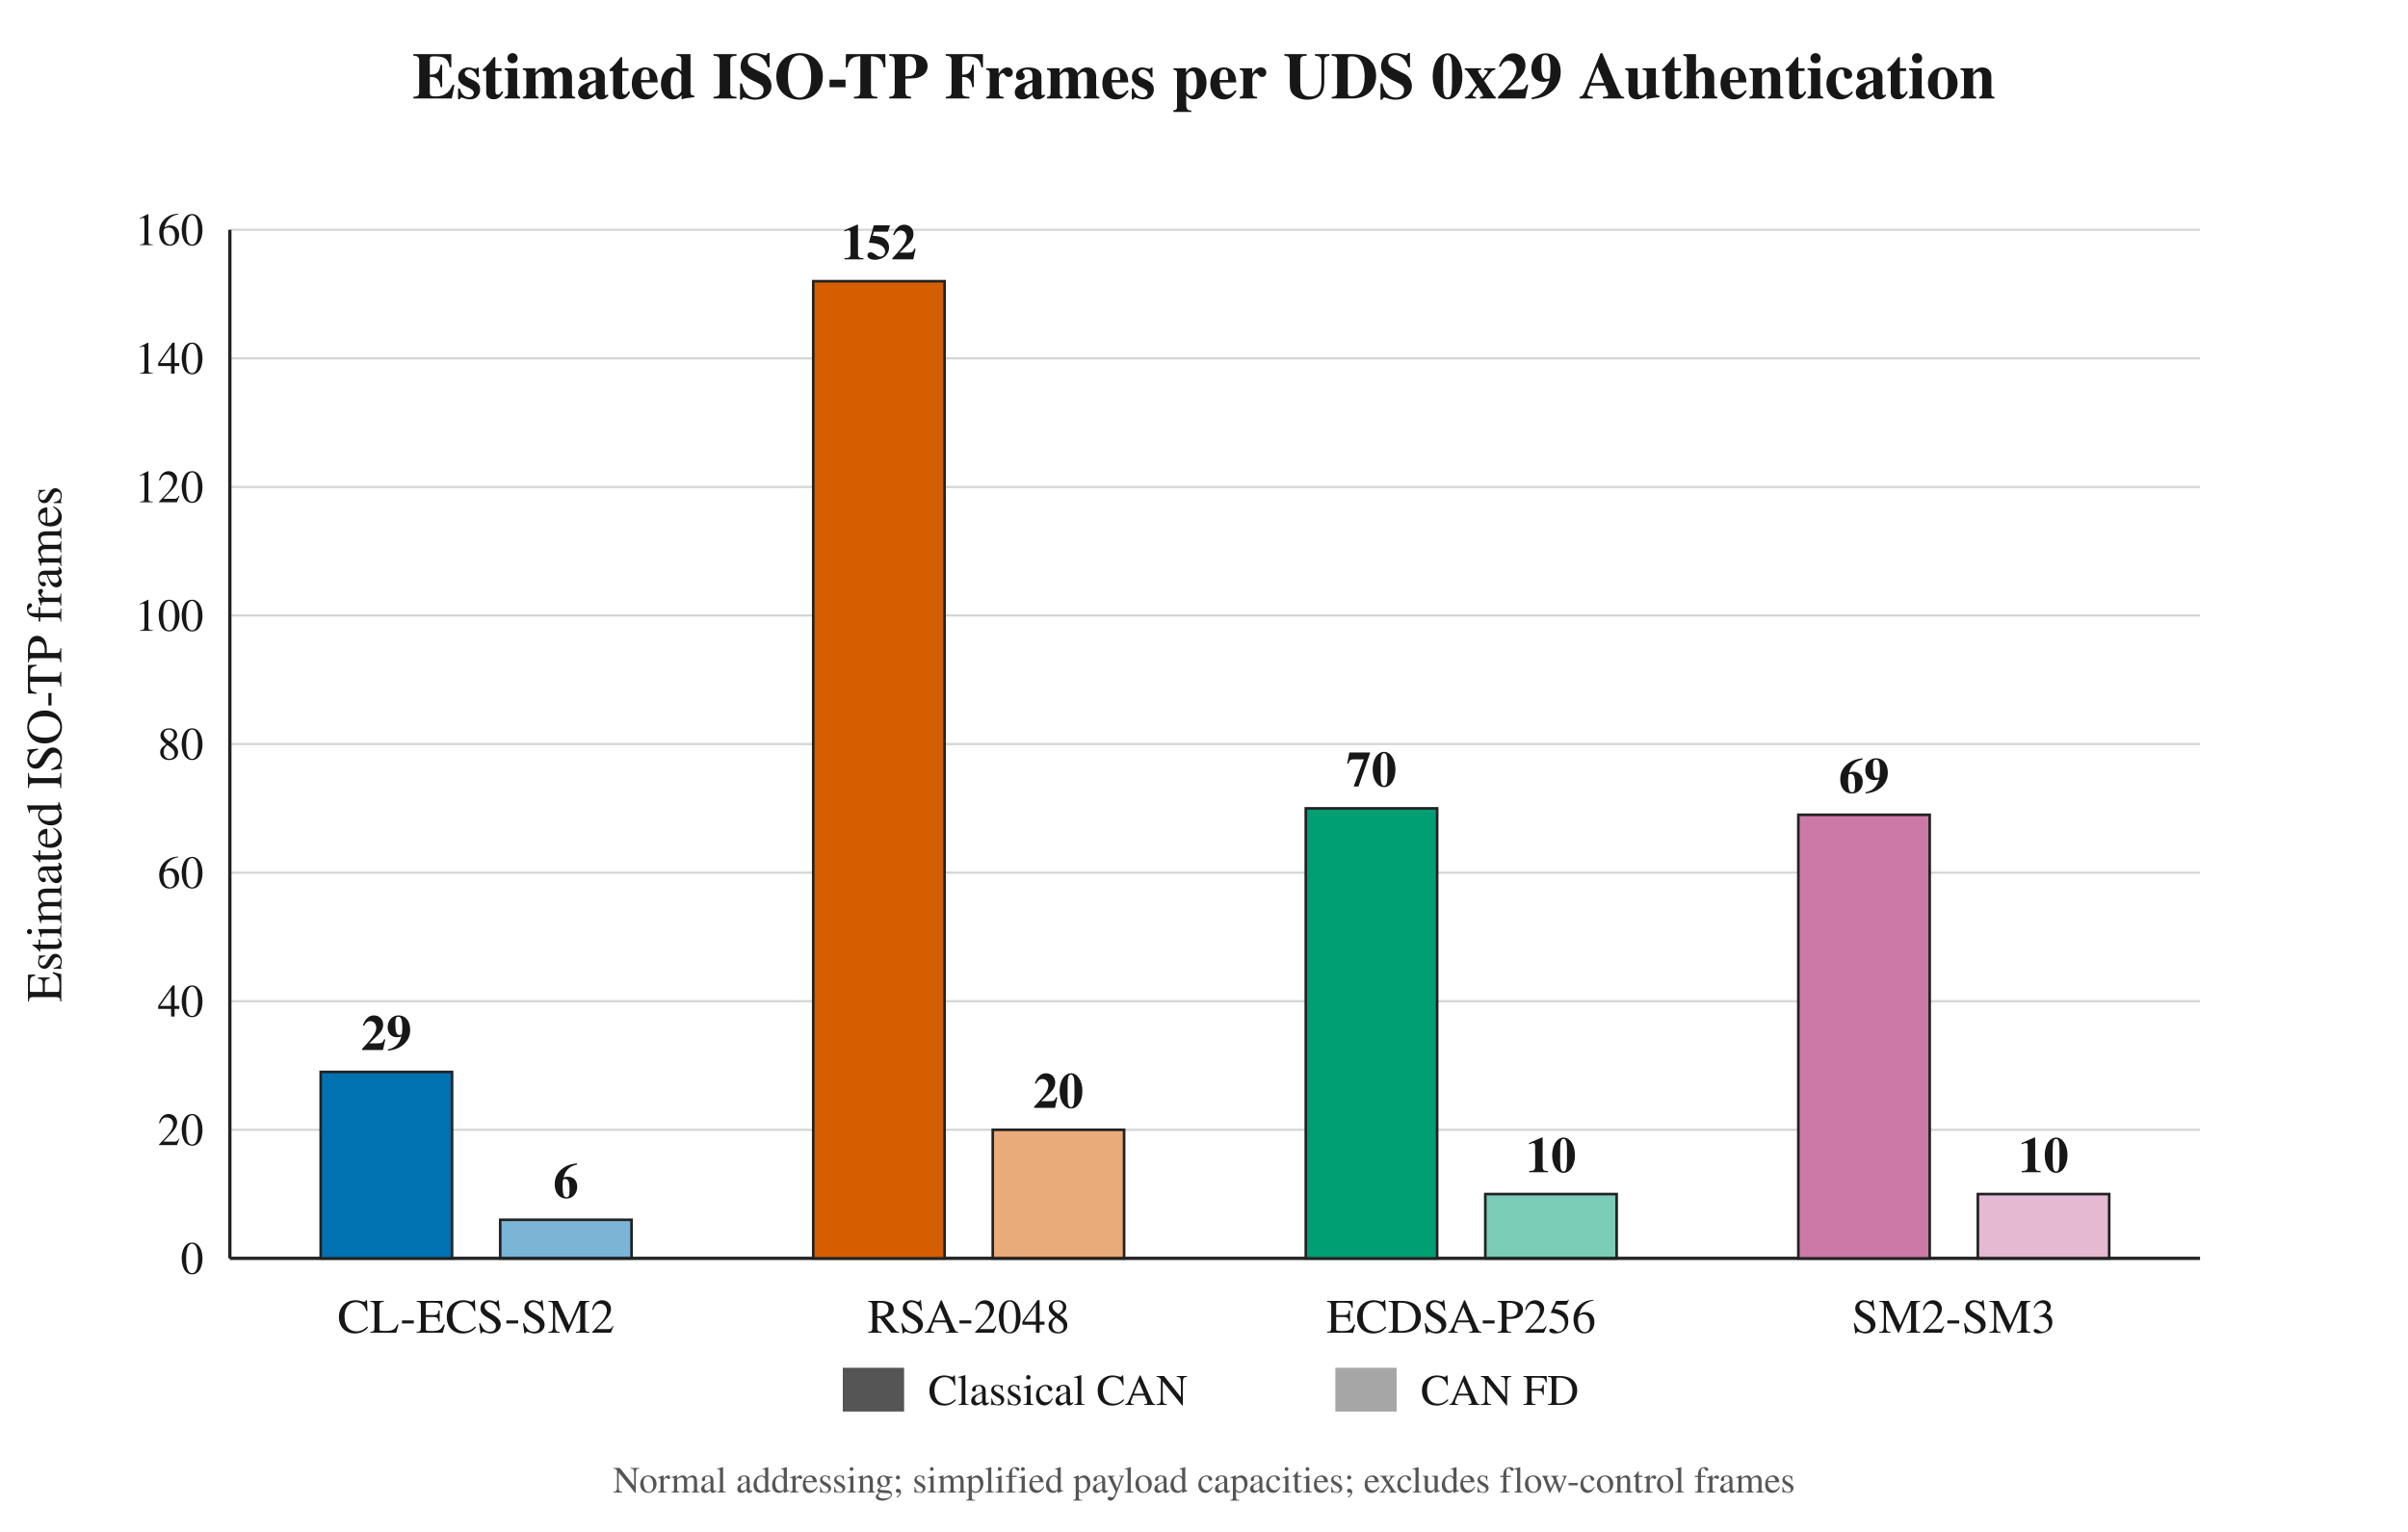
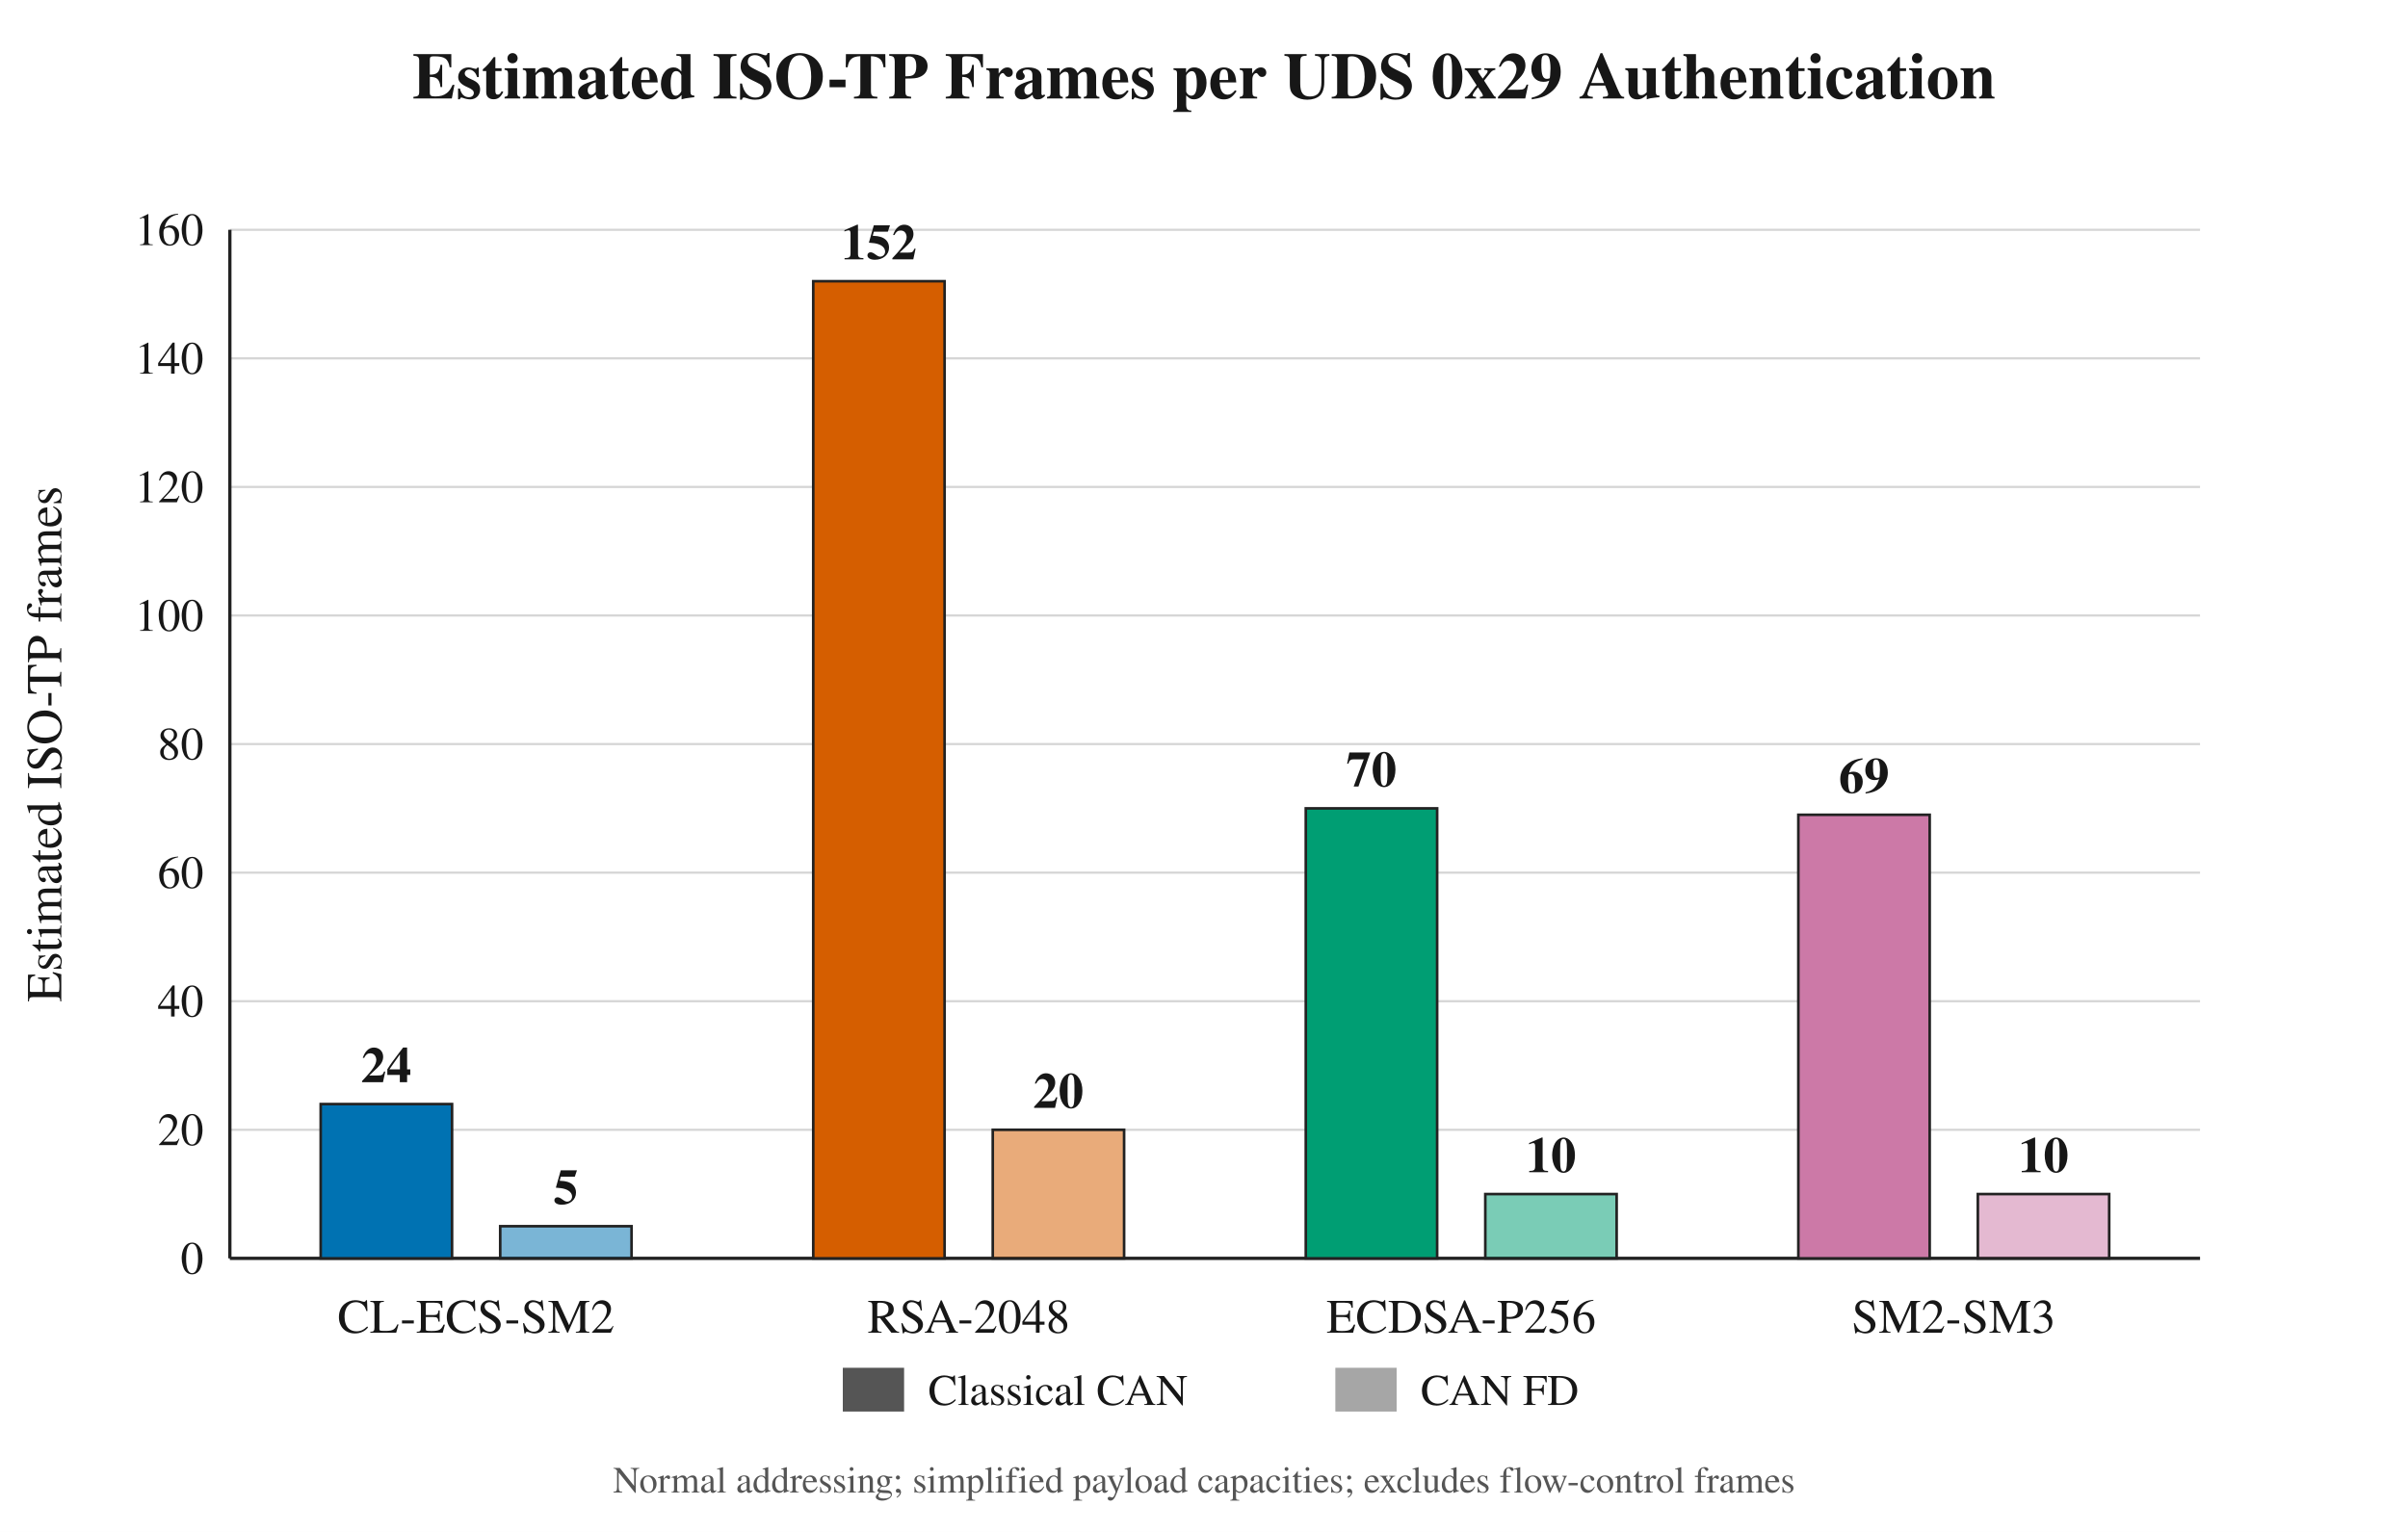
<svg xmlns="http://www.w3.org/2000/svg" width="1100" height="700" viewBox="0 0 1100 700" role="img">
  <defs>
    <pattern id="diag" width="8" height="8" patternUnits="userSpaceOnUse" patternTransform="rotate(45)">
      <line x1="0" y1="0" x2="0" y2="8" stroke="#111" stroke-width="1.4" opacity=".42" />
    </pattern>
    <pattern id="cross" width="9" height="9" patternUnits="userSpaceOnUse">
      <path d="M0 0L9 9M9 0L0 9" stroke="#111" stroke-width="1" opacity=".32" />
    </pattern>
    <pattern id="dots" width="8" height="8" patternUnits="userSpaceOnUse">
      <circle cx="2" cy="2" r="1.25" fill="#111" opacity=".42" />
    </pattern>
    <marker id="arrow" viewBox="0 0 10 10" refX="8" refY="5" markerWidth="7" markerHeight="7" orient="auto-start-reverse">
      <path d="M0 0L10 5L0 10z" fill="#555" />
    </marker>
    <pattern id="horiz" width="8" height="8" patternUnits="userSpaceOnUse">
      <line x1="0" y1="2" x2="8" y2="2" stroke="#111" stroke-width="1.2" opacity=".42" />
    </pattern>
  </defs>
  <rect width="100%" height="100%" fill="white" />
  <g font-family="Nimbus Roman, Noto Sans, serif" fill="#171717">
    <text x="550.00" y="45.00" font-size="30" text-anchor="middle" font-weight="bold">Estimated ISO-TP Frames per UDS 0x29 Authentication</text>
    <line x1="105.00" y1="575.00" x2="1005.00" y2="575.00" stroke="#D5D5D5" stroke-width="1" />
    <text x="93.00" y="582.00" font-size="21" text-anchor="end" font-weight="normal">0</text>
    <line x1="105.00" y1="516.25" x2="1005.00" y2="516.25" stroke="#D5D5D5" stroke-width="1" />
    <text x="93.00" y="523.25" font-size="21" text-anchor="end" font-weight="normal">20</text>
    <line x1="105.00" y1="457.50" x2="1005.00" y2="457.50" stroke="#D5D5D5" stroke-width="1" />
    <text x="93.00" y="464.50" font-size="21" text-anchor="end" font-weight="normal">40</text>
    <line x1="105.00" y1="398.75" x2="1005.00" y2="398.75" stroke="#D5D5D5" stroke-width="1" />
    <text x="93.00" y="405.75" font-size="21" text-anchor="end" font-weight="normal">60</text>
    <line x1="105.00" y1="340.00" x2="1005.00" y2="340.00" stroke="#D5D5D5" stroke-width="1" />
    <text x="93.00" y="347.00" font-size="21" text-anchor="end" font-weight="normal">80</text>
    <line x1="105.00" y1="281.25" x2="1005.00" y2="281.25" stroke="#D5D5D5" stroke-width="1" />
    <text x="93.00" y="288.25" font-size="21" text-anchor="end" font-weight="normal">100</text>
    <line x1="105.00" y1="222.50" x2="1005.00" y2="222.50" stroke="#D5D5D5" stroke-width="1" />
    <text x="93.00" y="229.50" font-size="21" text-anchor="end" font-weight="normal">120</text>
    <line x1="105.00" y1="163.75" x2="1005.00" y2="163.75" stroke="#D5D5D5" stroke-width="1" />
    <text x="93.00" y="170.75" font-size="21" text-anchor="end" font-weight="normal">140</text>
    <line x1="105.00" y1="105.00" x2="1005.00" y2="105.00" stroke="#D5D5D5" stroke-width="1" />
    <text x="93.00" y="112.00" font-size="21" text-anchor="end" font-weight="normal">160</text>
    <line x1="105.00" y1="105.00" x2="105.00" y2="575.00" stroke="#222" stroke-width="1.5" />
    <line x1="105.00" y1="575.00" x2="1005.00" y2="575.00" stroke="#222" stroke-width="1.5" />
-     <rect x="146.50" y="489.81" width="60.00" height="85.19" fill="#0072B2" fill-opacity="1" stroke="#222" stroke-width="1.2" />
-     <text x="176.50" y="479.81" font-size="23" text-anchor="middle" font-weight="bold">29</text>
-     <rect x="228.50" y="557.38" width="60.00" height="17.62" fill="#0072B2" fill-opacity="0.52" stroke="#222" stroke-width="1.2" />
-     <text x="258.50" y="547.38" font-size="23" text-anchor="middle" font-weight="bold">6</text>
+     <rect x="146.50" y="504.50" width="60.00" height="70.50" fill="#0072B2" fill-opacity="1" stroke="#222" stroke-width="1.2" />
+     <text x="176.50" y="494.50" font-size="23" text-anchor="middle" font-weight="bold">24</text>
+     <rect x="228.50" y="560.31" width="60.00" height="14.69" fill="#0072B2" fill-opacity="0.52" stroke="#222" stroke-width="1.2" />
+     <text x="258.50" y="550.31" font-size="23" text-anchor="middle" font-weight="bold">5</text>
    <text x="217.50" y="609.00" font-size="22" text-anchor="middle" font-weight="normal">CL-ECS-SM2</text>
    <rect x="371.50" y="128.50" width="60.00" height="446.50" fill="#D55E00" fill-opacity="1" stroke="#222" stroke-width="1.2" />
    <text x="401.50" y="118.50" font-size="23" text-anchor="middle" font-weight="bold">152</text>
    <rect x="453.50" y="516.25" width="60.00" height="58.75" fill="#D55E00" fill-opacity="0.52" stroke="#222" stroke-width="1.2" />
    <text x="483.50" y="506.25" font-size="23" text-anchor="middle" font-weight="bold">20</text>
    <text x="442.50" y="609.00" font-size="22" text-anchor="middle" font-weight="normal">RSA-2048</text>
    <rect x="596.50" y="369.38" width="60.00" height="205.62" fill="#009E73" fill-opacity="1" stroke="#222" stroke-width="1.2" />
    <text x="626.50" y="359.38" font-size="23" text-anchor="middle" font-weight="bold">70</text>
    <rect x="678.50" y="545.62" width="60.00" height="29.38" fill="#009E73" fill-opacity="0.52" stroke="#222" stroke-width="1.2" />
    <text x="708.50" y="535.62" font-size="23" text-anchor="middle" font-weight="bold">10</text>
    <text x="667.50" y="609.00" font-size="22" text-anchor="middle" font-weight="normal">ECDSA-P256</text>
    <rect x="821.50" y="372.31" width="60.00" height="202.69" fill="#CC79A7" fill-opacity="1" stroke="#222" stroke-width="1.2" />
    <text x="851.50" y="362.31" font-size="23" text-anchor="middle" font-weight="bold">69</text>
    <rect x="903.50" y="545.62" width="60.00" height="29.38" fill="#CC79A7" fill-opacity="0.52" stroke="#222" stroke-width="1.2" />
    <text x="933.50" y="535.62" font-size="23" text-anchor="middle" font-weight="bold">10</text>
    <text x="892.50" y="609.00" font-size="22" text-anchor="middle" font-weight="normal">SM2-SM3</text>
    <text x="28.00" y="340.00" font-size="23" text-anchor="middle" font-weight="normal" transform="rotate(-90 28 340.0)">Estimated ISO-TP frames</text>
    <rect x="385.00" y="625.00" width="28.00" height="20.00" fill="#555" />
    <text x="424.00" y="642.00" font-size="20" text-anchor="start" font-weight="normal">Classical CAN</text>
    <rect x="610.00" y="625.00" width="28.00" height="20.00" fill="#555" fill-opacity="0.52" />
    <text x="649.00" y="642.00" font-size="20" text-anchor="start" font-weight="normal">CAN FD</text>
    <text x="550.00" y="682.00" font-size="17" text-anchor="middle" font-weight="normal" fill="#555">Normal addressing; simplified payload capacities; excludes flow-control frames</text>
  </g>
</svg>
